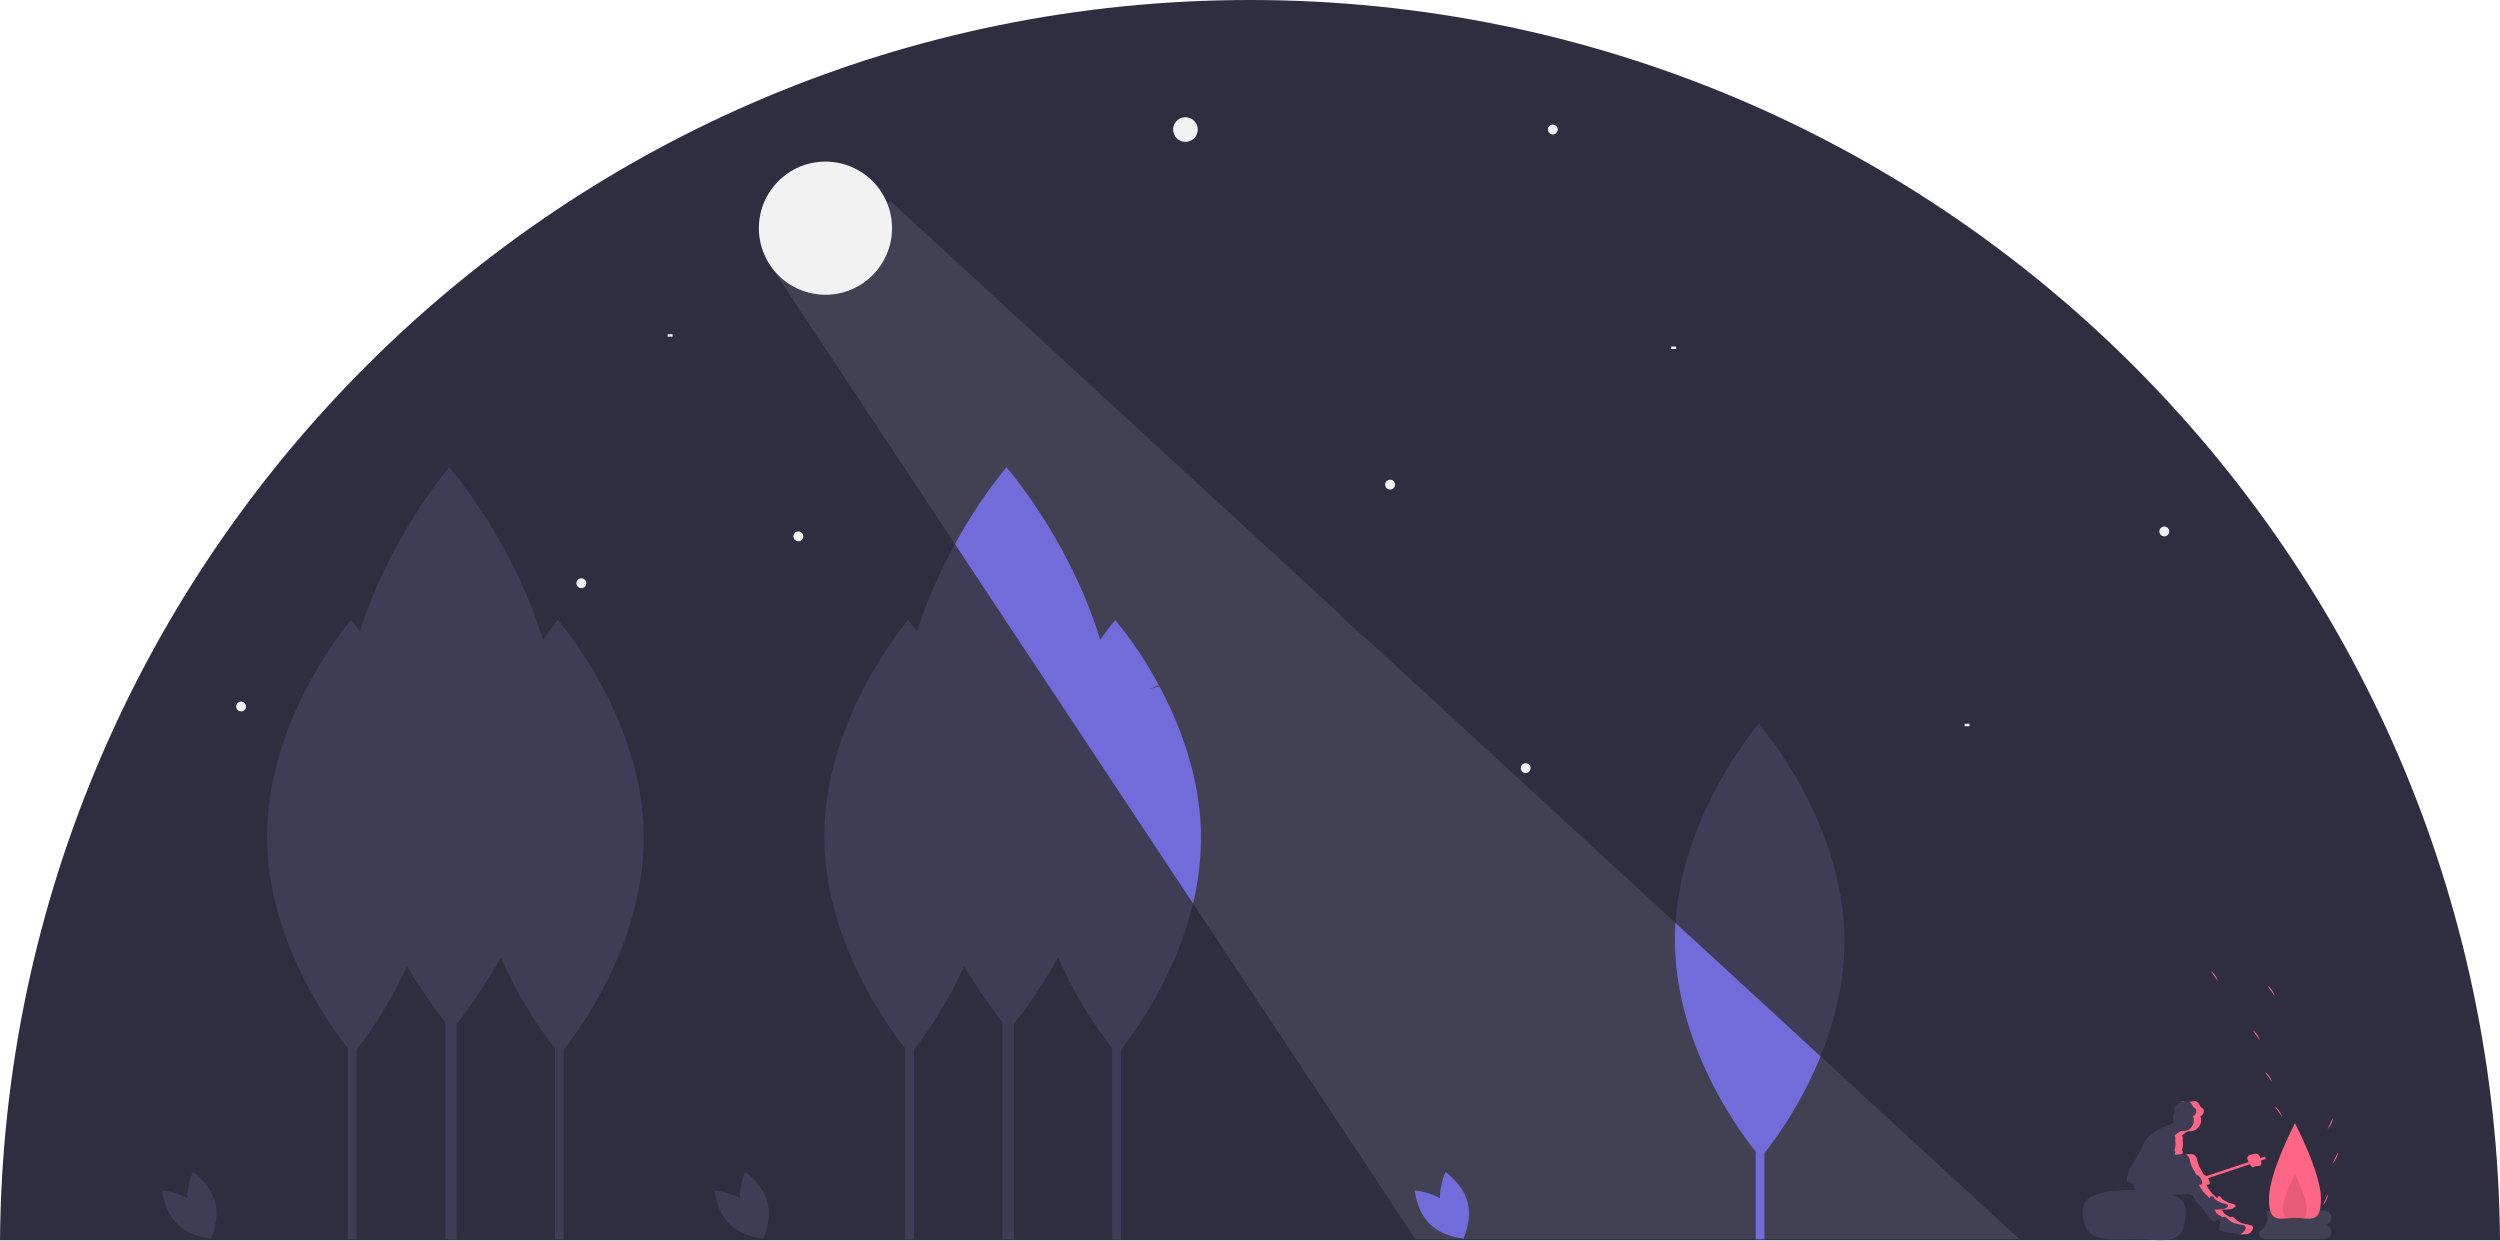
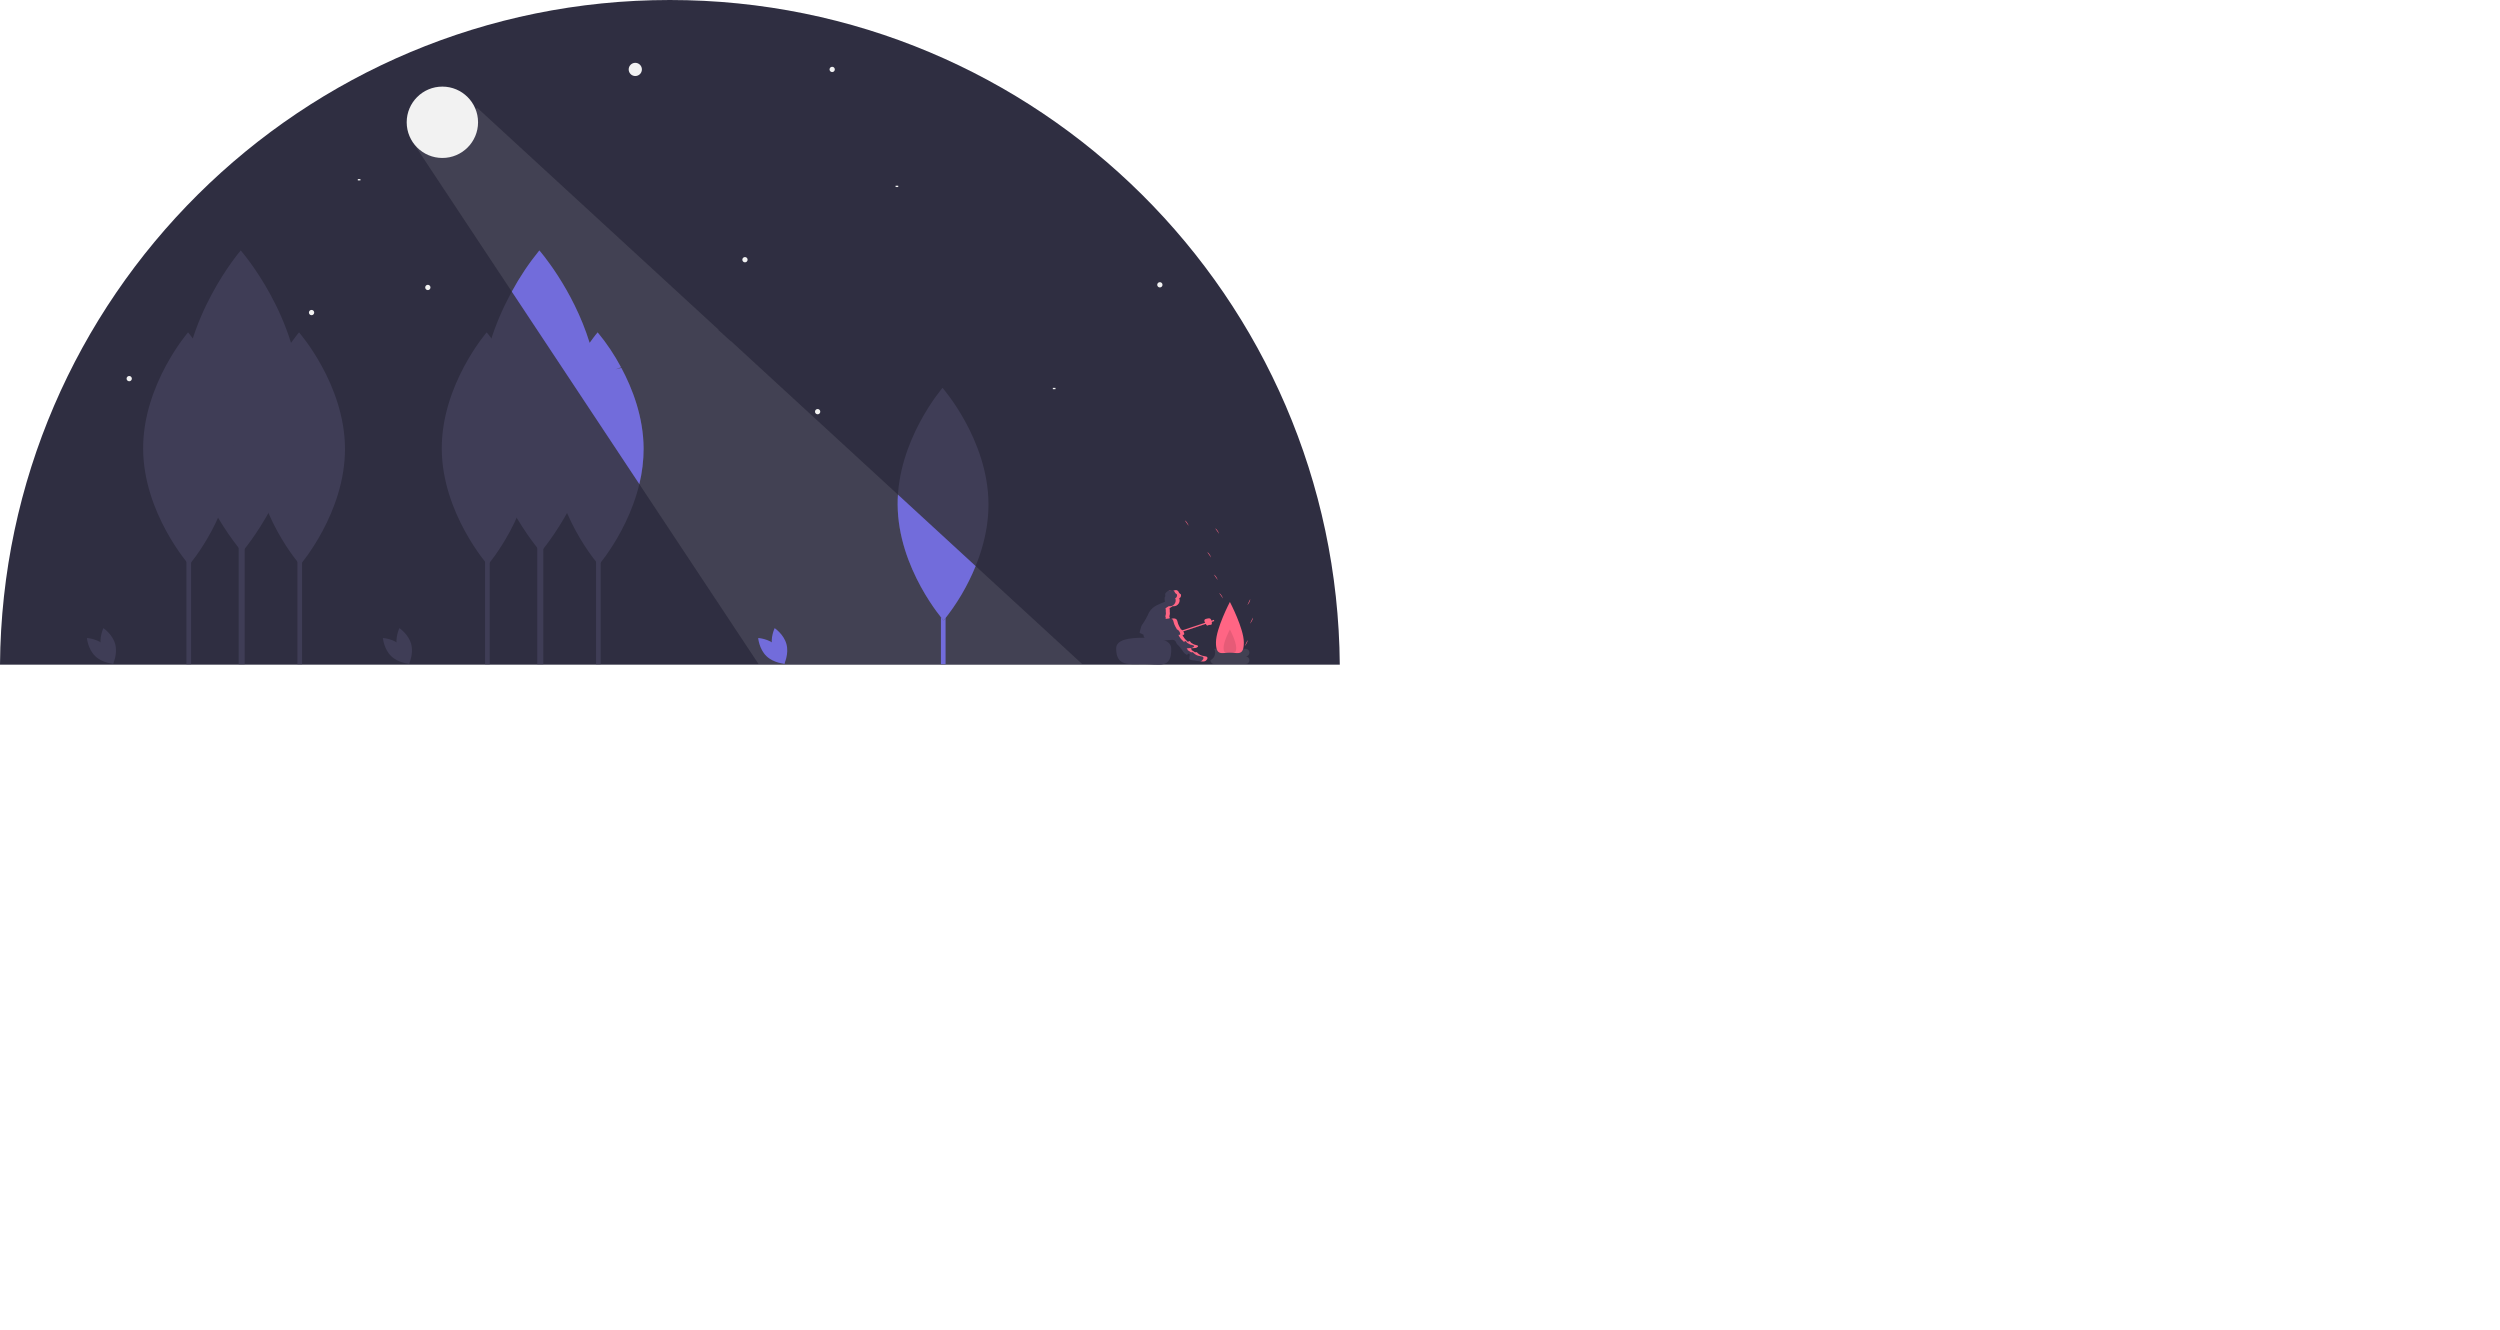
- <svg xmlns="http://www.w3.org/2000/svg" id="ee1442bd-1906-4669-896c-455205bcea2c" data-name="Layer 1" width="100%" height="503" viewBox="0 0 1013.949 503" preserveAspectRatio="xMidYMid meet">
+ <svg xmlns="http://www.w3.org/2000/svg" id="ee1442bd-1906-4669-896c-455205bcea2c" data-name="Layer 1" width="1892px" height="1006px" viewBox="0 0 1892 1006" preserveAspectRatio="xMidYMid meet">
  <path d="M600,198.5c-278.673,0-504.824,224.834-506.975,503H1106.975C1104.824,423.334,878.673,198.5,600,198.5Z" transform="translate(-93.02536 -198.5)" fill="#2f2e41" />
  <circle cx="480.788" cy="52.544" r="5" fill="#f2f2f2" />
  <circle cx="323.788" cy="217.544" r="2" fill="#f2f2f2" />
  <circle cx="618.788" cy="311.544" r="2" fill="#f2f2f2" />
  <circle cx="97.788" cy="286.544" r="2" fill="#f2f2f2" />
  <circle cx="877.788" cy="215.544" r="2" fill="#f2f2f2" />
  <circle cx="235.788" cy="236.544" r="2" fill="#f2f2f2" />
  <circle cx="563.788" cy="196.544" r="2" fill="#f2f2f2" />
  <circle cx="629.788" cy="52.544" r="2" fill="#f2f2f2" />
  <rect x="211.788" y="288.544" width="2" height="1" fill="#f2f2f2" />
  <rect x="270.788" y="135.544" width="2" height="1" fill="#f2f2f2" />
  <rect x="414.788" y="249.544" width="2" height="1" fill="#f2f2f2" />
  <rect x="796.788" y="293.544" width="2" height="1" fill="#f2f2f2" />
  <rect x="677.788" y="140.544" width="2" height="1" fill="#f2f2f2" />
  <rect x="225.089" y="363.68" width="3.519" height="139.003" fill="#3f3d56" />
  <path d="M354.111,537.894c.224,48.606-33.973,88.167-33.973,88.167s-34.56-39.244-34.784-87.85S319.327,450.044,319.327,450.044,353.887,489.288,354.111,537.894Z" transform="translate(-93.02536 -198.5)" fill="#3f3d56" />
  <rect x="180.61" y="322.472" width="4.562" height="180.211" fill="#3f3d56" />
  <path d="M320.302,501.938c.29,63.015-44.044,114.305-44.044,114.305s-44.806-50.879-45.096-113.894S275.206,388.044,275.206,388.044,320.012,438.923,320.302,501.938Z" transform="translate(-93.02536 -198.5)" fill="#3f3d56" />
  <rect x="712.089" y="363.68" width="3.519" height="139.003" fill="#645dd8" />
  <path d="M841.111,579.894c.224,48.606-33.973,88.167-33.973,88.167s-34.56-39.244-34.784-87.85S806.327,492.044,806.327,492.044,840.887,531.288,841.111,579.894Z" transform="translate(-93.02536 -198.5)" fill="#3f3d56" />
  <rect x="141.089" y="363.68" width="3.519" height="139.003" fill="#3f3d56" />
  <path d="M270.111,537.894c.224,48.606-33.973,88.167-33.973,88.167s-34.56-39.244-34.784-87.85S235.327,450.044,235.327,450.044,269.887,489.288,270.111,537.894Z" transform="translate(-93.02536 -198.5)" fill="#3f3d56" />
  <rect x="451.089" y="363.68" width="3.519" height="139.003" fill="#3f3d56" />
  <path d="M580.111,537.894c.224,48.606-33.973,88.167-33.973,88.167s-34.56-39.244-34.784-87.85S545.327,450.044,545.327,450.044,579.887,489.288,580.111,537.894Z" transform="translate(-93.02536 -198.5)" fill="#3f3d56" />
  <rect x="406.61" y="322.472" width="4.562" height="180.211" fill="#3f3d56" />
  <path d="M546.302,501.938c.29,63.015-44.044,114.305-44.044,114.305s-44.806-50.879-45.096-113.894S501.206,388.044,501.206,388.044,546.012,438.923,546.302,501.938Z" transform="translate(-93.02536 -198.5)" fill="#3f3d56" />
  <rect x="367.089" y="363.68" width="3.519" height="139.003" fill="#3f3d56" />
  <path d="M496.111,537.894c.224,48.606-33.973,88.167-33.973,88.167s-34.56-39.244-34.784-87.85S461.327,450.044,461.327,450.044,495.887,489.288,496.111,537.894Z" transform="translate(-93.02536 -198.5)" fill="#3f3d56" />
  <path d="M831.387,626.913l-58.804-54.069c-.159,2.43-.241,4.886-.23,7.367.224,48.606,34.784,87.85,34.784,87.85A162.815,162.815,0,0,0,831.387,626.913Z" transform="translate(-93.02536 -198.5)" fill="#645dd8" />
  <path d="M393.669,688.784c2.015,7.448,8.916,12.06,8.916,12.06s3.634-7.463,1.62-14.91-8.916-12.06-8.916-12.06S391.654,681.336,393.669,688.784Z" transform="translate(-93.02536 -198.5)" fill="#3f3d56" />
  <path d="M396.63,687.183c5.529,5.382,6.204,13.655,6.204,13.655s-8.288-.453-13.817-5.834-6.204-13.655-6.204-13.655S391.101,681.802,396.63,687.183Z" transform="translate(-93.02536 -198.5)" fill="#3f3d56" />
  <path d="M677.669,688.784c2.015,7.448,8.916,12.06,8.916,12.06s3.634-7.463,1.62-14.91-8.916-12.06-8.916-12.06S675.654,681.336,677.669,688.784Z" transform="translate(-93.02536 -198.5)" fill="#645dd8" />
  <path d="M680.63,687.183c5.529,5.382,6.204,13.655,6.204,13.655s-8.288-.453-13.817-5.834-6.204-13.655-6.204-13.655S675.101,681.802,680.63,687.183Z" transform="translate(-93.02536 -198.5)" fill="#645dd8" />
  <path d="M169.669,688.784c2.015,7.448,8.916,12.06,8.916,12.06s3.634-7.463,1.62-14.91-8.916-12.06-8.916-12.06S167.654,681.336,169.669,688.784Z" transform="translate(-93.02536 -198.5)" fill="#3f3d56" />
  <path d="M172.63,687.183c5.529,5.382,6.204,13.655,6.204,13.655s-8.288-.453-13.817-5.834-6.204-13.655-6.204-13.655S167.101,681.802,172.63,687.183Z" transform="translate(-93.02536 -198.5)" fill="#3f3d56" />
  <path d="M480.358,419.207,576.868,564.869a113.626,113.626,0,0,0,3.242-26.975c-.109-23.702-8.383-45.175-16.833-60.96l-4.465,1.109,4.199-1.602A155.072,155.072,0,0,0,545.327,450.044s-2.462,2.85-6.059,7.955c-12.68-41.128-38.061-69.955-38.061-69.955A197.509,197.509,0,0,0,480.358,419.207Z" transform="translate(-93.02536 -198.5)" fill="#645dd8" />
  <path d="M1035.643,695.289a2.878,2.878,0,1,0,0-5.755H1011.983a6.434,6.434,0,0,1-2.878,8.633,2.878,2.878,0,0,0,2.878,2.878h23.66a2.878,2.878,0,1,0,0-5.755Z" transform="translate(-93.02536 -198.5)" fill="#f2f2f2" opacity="0.1" />
  <path d="M979.409,689.351c.404,15.693-9.088,11.693-20.596,11.693s-21,2-21.078-11.693c-.038-6.743,9.397-8.209,20.905-8.209S979.235,682.611,979.409,689.351Z" transform="translate(-93.02536 -198.5)" fill="#3f3d56" />
  <path d="M1006.33,695.553a1.764,1.764,0,0,0-.596-.192,29.826,29.826,0,0,1-3.099-.663,6.529,6.529,0,0,1-2.743-1.526,6.606,6.606,0,0,0-.966-.925,1.162,1.162,0,0,0-1.26-.091.83.83,0,0,0-.112.106q-.214-.142-.429-.283-1.142-.752-2.295-1.487l-.031-.02a1.057,1.057,0,0,0,.002-.365,1.766,1.766,0,0,0-.766-.95c.992-.01,1.99-.1,2.976-.204a3.569,3.569,0,0,0,2.526-.987.686.686,0,0,0,.176-.408c.001-.311-.319-.514-.607-.632a6.101,6.101,0,0,0-1.187-.35,6.495,6.495,0,0,1-.842-.176,4.242,4.242,0,0,1-.709-.335q-.733-.404-1.466-.807a2.238,2.238,0,0,1-.567-.394c-.249-.263-.359-.636-.613-.895-.234-.239-1.179-.553-1.314-.064-.053.193.151.407.175.623a9.908,9.908,0,0,0-1.015-.558c.019-.043.044-.082.06-.127a13.073,13.073,0,0,1-3.76-4.867c.145.003.291.013.436.011a1.115,1.115,0,0,0,.704-.172.769.769,0,0,0,.25-.625,2.117,2.117,0,0,0-.169-.673,5.151,5.151,0,0,0-.973-1.746,5.841,5.841,0,0,0-1.426-1.013l-.084-.047c-.036-.108-.068-.217-.111-.323a17.172,17.172,0,0,0-1.069-1.903,12.452,12.452,0,0,1-1.223-3.257,4.196,4.196,0,0,0-.772-1.916c-.763-.841-2.072-.82-3.2-.693-.644.073-1.285.17-1.925.269-.006-.016-.006-.034-.013-.05a1.311,1.311,0,0,1-.147-.485,2.013,2.013,0,0,1,.091-.408,1.003,1.003,0,0,0-.28-.921c-.027-.026-.053-.054-.079-.082q.106-.249.194-.503a.604.604,0,0,0,.141-.456,4.824,4.824,0,0,0,.183-1.259,13.788,13.788,0,0,1-.101-2.841,1.591,1.591,0,0,0-.25-.657c-.023-.032-.062-.046-.089-.074a4.022,4.022,0,0,1,.671-.697,10.093,10.093,0,0,1,1.574-.998c.133-.073.318-.125.445-.209a4.456,4.456,0,0,0,.589.059,4.489,4.489,0,0,0,4.208-6.123,1.574,1.574,0,0,0,.98-.723,2.945,2.945,0,0,0,.385-1.246,1.304,1.304,0,0,0-.188-.985,2.202,2.202,0,0,0-.573-.401,2.195,2.195,0,0,1-.713-.722c-.126-.209-.217-.437-.331-.653a2.42,2.42,0,0,0-2.091-1.386,9.038,9.038,0,0,0-1.244.248c-1.4.245-2.922-.495-4.22.082a3.928,3.928,0,0,0-.883.589q-.549.452-1.054.953a2.182,2.182,0,0,0-.643.935c-.176.663.243,1.403-.024,2.034a3.071,3.071,0,0,1-.326.511c-.295.432.025,2.119-.007,2.641a.979.979,0,0,0,.181.724.611.611,0,0,0,.131.1,58.574,58.574,0,0,0-6.379,2.711,13.671,13.671,0,0,0-5.92,5.529c-.352.686-.619,1.411-.937,2.112-.424.936-.937,1.828-1.449,2.719-.625,1.086-1.251,2.175-1.974,3.199a18.335,18.335,0,0,0-1.143,1.694,1.625,1.625,0,0,0-.008.257.459.459,0,0,1-.023.241.372.372,0,0,1-.273.156l-.017.044a15.662,15.662,0,0,0-.406,1.601c-.213.859-.553,1.688-.684,2.564a.682.682,0,0,0,.665,1.062c.749.333,1.471.723,2.19,1.117-.011.053-.027.104-.034.158a2.952,2.952,0,0,0,1.564,2.734,8.051,8.051,0,0,0,3.193.868c.431.052.865.076,1.298.12a8.819,8.819,0,0,0,1.999.81,1.853,1.853,0,0,0,.468.073,1.422,1.422,0,0,0,1.069-.602,73.86,73.86,0,0,0,11.154-.228,4.081,4.081,0,0,1,3.01.467c.804.653.966,1.812,1.563,2.658a9.803,9.803,0,0,0,1.454,1.419,21.67,21.67,0,0,1,2.793,3.671,8.241,8.241,0,0,0,3.365,3.106,2.381,2.381,0,0,1,1.044-.909c.111-.066.218-.143.327-.215a4.109,4.109,0,0,0,.511.666c.143.155.286.319.42.487-.004 0-.008-.002-.012-.001-.195.031-.26.274-.282.47q-.128,1.125-.257,2.249a.837.837,0,0,0,.03.445.786.786,0,0,0,.405.336,6.091,6.091,0,0,0,2.219.585c.387.026.777.015,1.164.05a14.058,14.058,0,0,1,1.88.375,17.673,17.673,0,0,0,5.127.401,3.261,3.261,0,0,0,1.04-.197,3.092,3.092,0,0,0,1.026-.795,2.907,2.907,0,0,0,.772-1.237A1.201,1.201,0,0,0,1006.33,695.553Z" transform="translate(-93.02536 -198.5)" fill="#3f3d56" />
  <path d="M978.666,645.319c.166-.029.33-.074.493-.116a3.605,3.605,0,0,0-1.565.151A4.366,4.366,0,0,0,978.666,645.319Z" transform="translate(-93.02536 -198.5)" fill="#ff6584" />
  <path d="M982.001,646.457c.114.216.204.444.331.653a2.195,2.195,0,0,0,.713.722,2.202,2.202,0,0,1,.573.401,1.304,1.304,0,0,1,.188.985,2.945,2.945,0,0,1-.385,1.246,1.574,1.574,0,0,1-.98.723,4.409,4.409,0,0,1-4.796,6.064c-.127.084-.312.136-.445.209a10.093,10.093,0,0,0-1.574.998,4.022,4.022,0,0,0-.671.697c.027.028.066.043.089.074a1.591,1.591,0,0,1,.25.657,13.788,13.788,0,0,0,.101,2.841,4.824,4.824,0,0,1-.183,1.259.604.604,0,0,1-.141.456q-.089.254-.194.503c.026.028.053.057.079.082a1.003,1.003,0,0,1,.28.921,2.013,2.013,0,0,0-.091.408,1.311,1.311,0,0,0,.147.485c.006.016.007.034.013.05.64-.099,1.281-.196,1.925-.269a9.454,9.454,0,0,1,.955-.063.66.66,0,0,1-.04-.203,2.013,2.013,0,0,1,.091-.408,1.003,1.003,0,0,0-.28-.921c-.027-.026-.053-.054-.079-.082q.106-.249.194-.503a.604.604,0,0,0,.141-.456,4.824,4.824,0,0,0,.183-1.259,13.788,13.788,0,0,1-.101-2.841,1.591,1.591,0,0,0-.25-.657c-.023-.032-.062-.046-.089-.074a4.022,4.022,0,0,1,.671-.697,10.093,10.093,0,0,1,1.574-.998c.133-.073.318-.125.445-.209a4.456,4.456,0,0,0,.589.059,4.489,4.489,0,0,0,4.208-6.123,1.574,1.574,0,0,0,.98-.723,2.945,2.945,0,0,0,.385-1.246,1.304,1.304,0,0,0-.188-.985,2.202,2.202,0,0,0-.573-.401,2.195,2.195,0,0,1-.713-.722c-.126-.209-.217-.437-.331-.653a2.42,2.42,0,0,0-2.091-1.386,9.038,9.038,0,0,0-1.244.248,3.784,3.784,0,0,1-.693.046A2.792,2.792,0,0,1,982.001,646.457Z" transform="translate(-93.02536 -198.5)" fill="#ff6584" />
  <path d="M1006.33,695.553a1.764,1.764,0,0,0-.596-.192,29.826,29.826,0,0,1-3.099-.663,6.529,6.529,0,0,1-2.743-1.526,6.606,6.606,0,0,0-.966-.925,1.162,1.162,0,0,0-1.26-.091.83.83,0,0,0-.112.106q-.214-.142-.429-.283-1.142-.752-2.295-1.487l-.031-.02a1.057,1.057,0,0,0,.002-.365,1.766,1.766,0,0,0-.766-.95c.992-.01,1.99-.1,2.976-.204a3.569,3.569,0,0,0,2.526-.987.686.686,0,0,0,.176-.408c.001-.311-.319-.514-.607-.632a6.101,6.101,0,0,0-1.187-.35,6.495,6.495,0,0,1-.842-.176,4.242,4.242,0,0,1-.709-.335q-.733-.404-1.466-.807a2.238,2.238,0,0,1-.567-.394c-.249-.263-.359-.636-.613-.895-.234-.239-1.179-.553-1.314-.064-.053.193.151.407.175.623a9.908,9.908,0,0,0-1.015-.558c.019-.043.044-.082.06-.127a13.073,13.073,0,0,1-3.76-4.867c.145.003.291.013.436.011a1.115,1.115,0,0,0,.704-.172.769.769,0,0,0,.25-.625,2.117,2.117,0,0,0-.169-.673,5.151,5.151,0,0,0-.973-1.746,5.841,5.841,0,0,0-1.426-1.013l-.084-.047c-.036-.108-.068-.217-.111-.323a17.172,17.172,0,0,0-1.069-1.903,12.452,12.452,0,0,1-1.223-3.257,4.196,4.196,0,0,0-.772-1.916c-.763-.841-2.072-.82-3.2-.693-.252.028-.503.071-.754.105a2.132,2.132,0,0,1,.954.587,4.196,4.196,0,0,1,.772,1.916,12.452,12.452,0,0,0,1.223,3.257,17.172,17.172,0,0,1,1.069,1.903c.043.106.076.215.111.323l.084.047a5.841,5.841,0,0,1,1.426,1.013,5.151,5.151,0,0,1,.973,1.746,2.117,2.117,0,0,1,.169.673.769.769,0,0,1-.25.625,1.115,1.115,0,0,1-.704.172c-.145.001-.291-.008-.436-.011a13.073,13.073,0,0,0,3.76,4.867c-.016.045-.042.084-.06.127a9.908,9.908,0,0,1,1.015.558c-.025-.216-.229-.43-.175-.623.135-.489,1.081-.175,1.314.064.254.259.364.631.613.895a2.238,2.238,0,0,0,.567.394q.733.403,1.466.807a4.242,4.242,0,0,0,.709.335,6.495,6.495,0,0,0,.842.176,6.101,6.101,0,0,1,1.187.35c.287.118.608.321.607.632a.686.686,0,0,1-.176.408,3.569,3.569,0,0,1-2.526.987c-.986.104-1.983.195-2.976.204a1.766,1.766,0,0,1,.766.95,1.057,1.057,0,0,1-.002.365l.031.02q1.153.735,2.295,1.487.215.141.429.283a.83.83,0,0,1,.112-.106,1.162,1.162,0,0,1,1.26.091,6.606,6.606,0,0,1,.966.925,6.529,6.529,0,0,0,2.743,1.526,29.826,29.826,0,0,0,3.099.663,1.764,1.764,0,0,1,.596.192,1.201,1.201,0,0,1,.443,1.305,2.907,2.907,0,0,1-.772,1.237,3.092,3.092,0,0,1-1.026.795,2.675,2.675,0,0,1-.761.167,17.649,17.649,0,0,0,2.721.03,3.261,3.261,0,0,0,1.04-.197,3.092,3.092,0,0,0,1.026-.795,2.907,2.907,0,0,0,.772-1.237A1.201,1.201,0,0,0,1006.33,695.553Z" transform="translate(-93.02536 -198.5)" fill="#ff6584" />
  <path d="M989.694,693.049c.05.045.098.092.149.136-.037-.054-.078-.106-.111-.161Z" transform="translate(-93.02536 -198.5)" fill="#ff6584" />
  <path d="M1034.364,684.738c0,10.595-4.724,7.673-10.551,7.673s-10.551,2.921-10.551-7.673,10.551-30.694,10.551-30.694S1034.364,674.143,1034.364,684.738Z" transform="translate(-93.02536 -198.5)" fill="#ff6584" />
  <path d="M1028.609,688.791c0,4.816-2.147,3.488-4.796,3.488s-4.796,1.328-4.796-3.488,4.796-13.952,4.796-13.952S1028.609,683.976,1028.609,688.791Z" transform="translate(-93.02536 -198.5)" opacity="0.1" />
  <path d="M1037.038,656.428s2.192-2.279,2.148-4.515" transform="translate(-93.02536 -198.5)" fill="#ff6584" />
  <path d="M1014.575,637.436s-.915-3.027-2.886-4.083" transform="translate(-93.02536 -198.5)" fill="#ff6584" />
  <path d="M992.575,596.436s-.915-3.027-2.886-4.083" transform="translate(-93.02536 -198.5)" fill="#ff6584" />
  <path d="M1018.575,651.436s-.915-3.027-2.886-4.083" transform="translate(-93.02536 -198.5)" fill="#ff6584" />
  <path d="M1015.575,602.436s-.915-3.027-2.886-4.083" transform="translate(-93.02536 -198.5)" fill="#ff6584" />
  <path d="M1009.575,620.436s-.915-3.027-2.886-4.083" transform="translate(-93.02536 -198.5)" fill="#ff6584" />
  <path d="M1035.038,687.428s2.192-2.279,2.148-4.515" transform="translate(-93.02536 -198.5)" fill="#ff6584" />
  <path d="M1039.038,670.428s2.192-2.279,2.148-4.515" transform="translate(-93.02536 -198.5)" fill="#ff6584" />
  <rect x="987.164" y="671.544" width="25.298" height="1.001" transform="translate(-254.2372 152.1557) rotate(-18.43495)" fill="#ff6584" />
  <path d="M1009.912,668.523c.901,3.521-.612,2.68-1.991,2.965s-1.108,1.555-3.004-1.931c-1.311-2.411.612-2.68,1.991-2.965S1009.297,666.119,1009.912,668.523Z" transform="translate(-93.02536 -198.5)" fill="#ff6584" />
  <polygon points="574.728 277.957 574.728 277.957 574.727 277.956 552.908 257.894 552.712 257.943 543.975 250 543.553 249.877 544.008 249.704 451.089 164.271 451.089 164.271 361.353 81.762 315.628 106.016 311.888 106.844 366.685 189.544 574.068 502.544 818.988 502.544 574.728 277.957" fill="#f2f2f2" opacity="0.1" />
  <circle cx="334.788" cy="92.544" r="27" fill="#f2f2f2" />
</svg>
